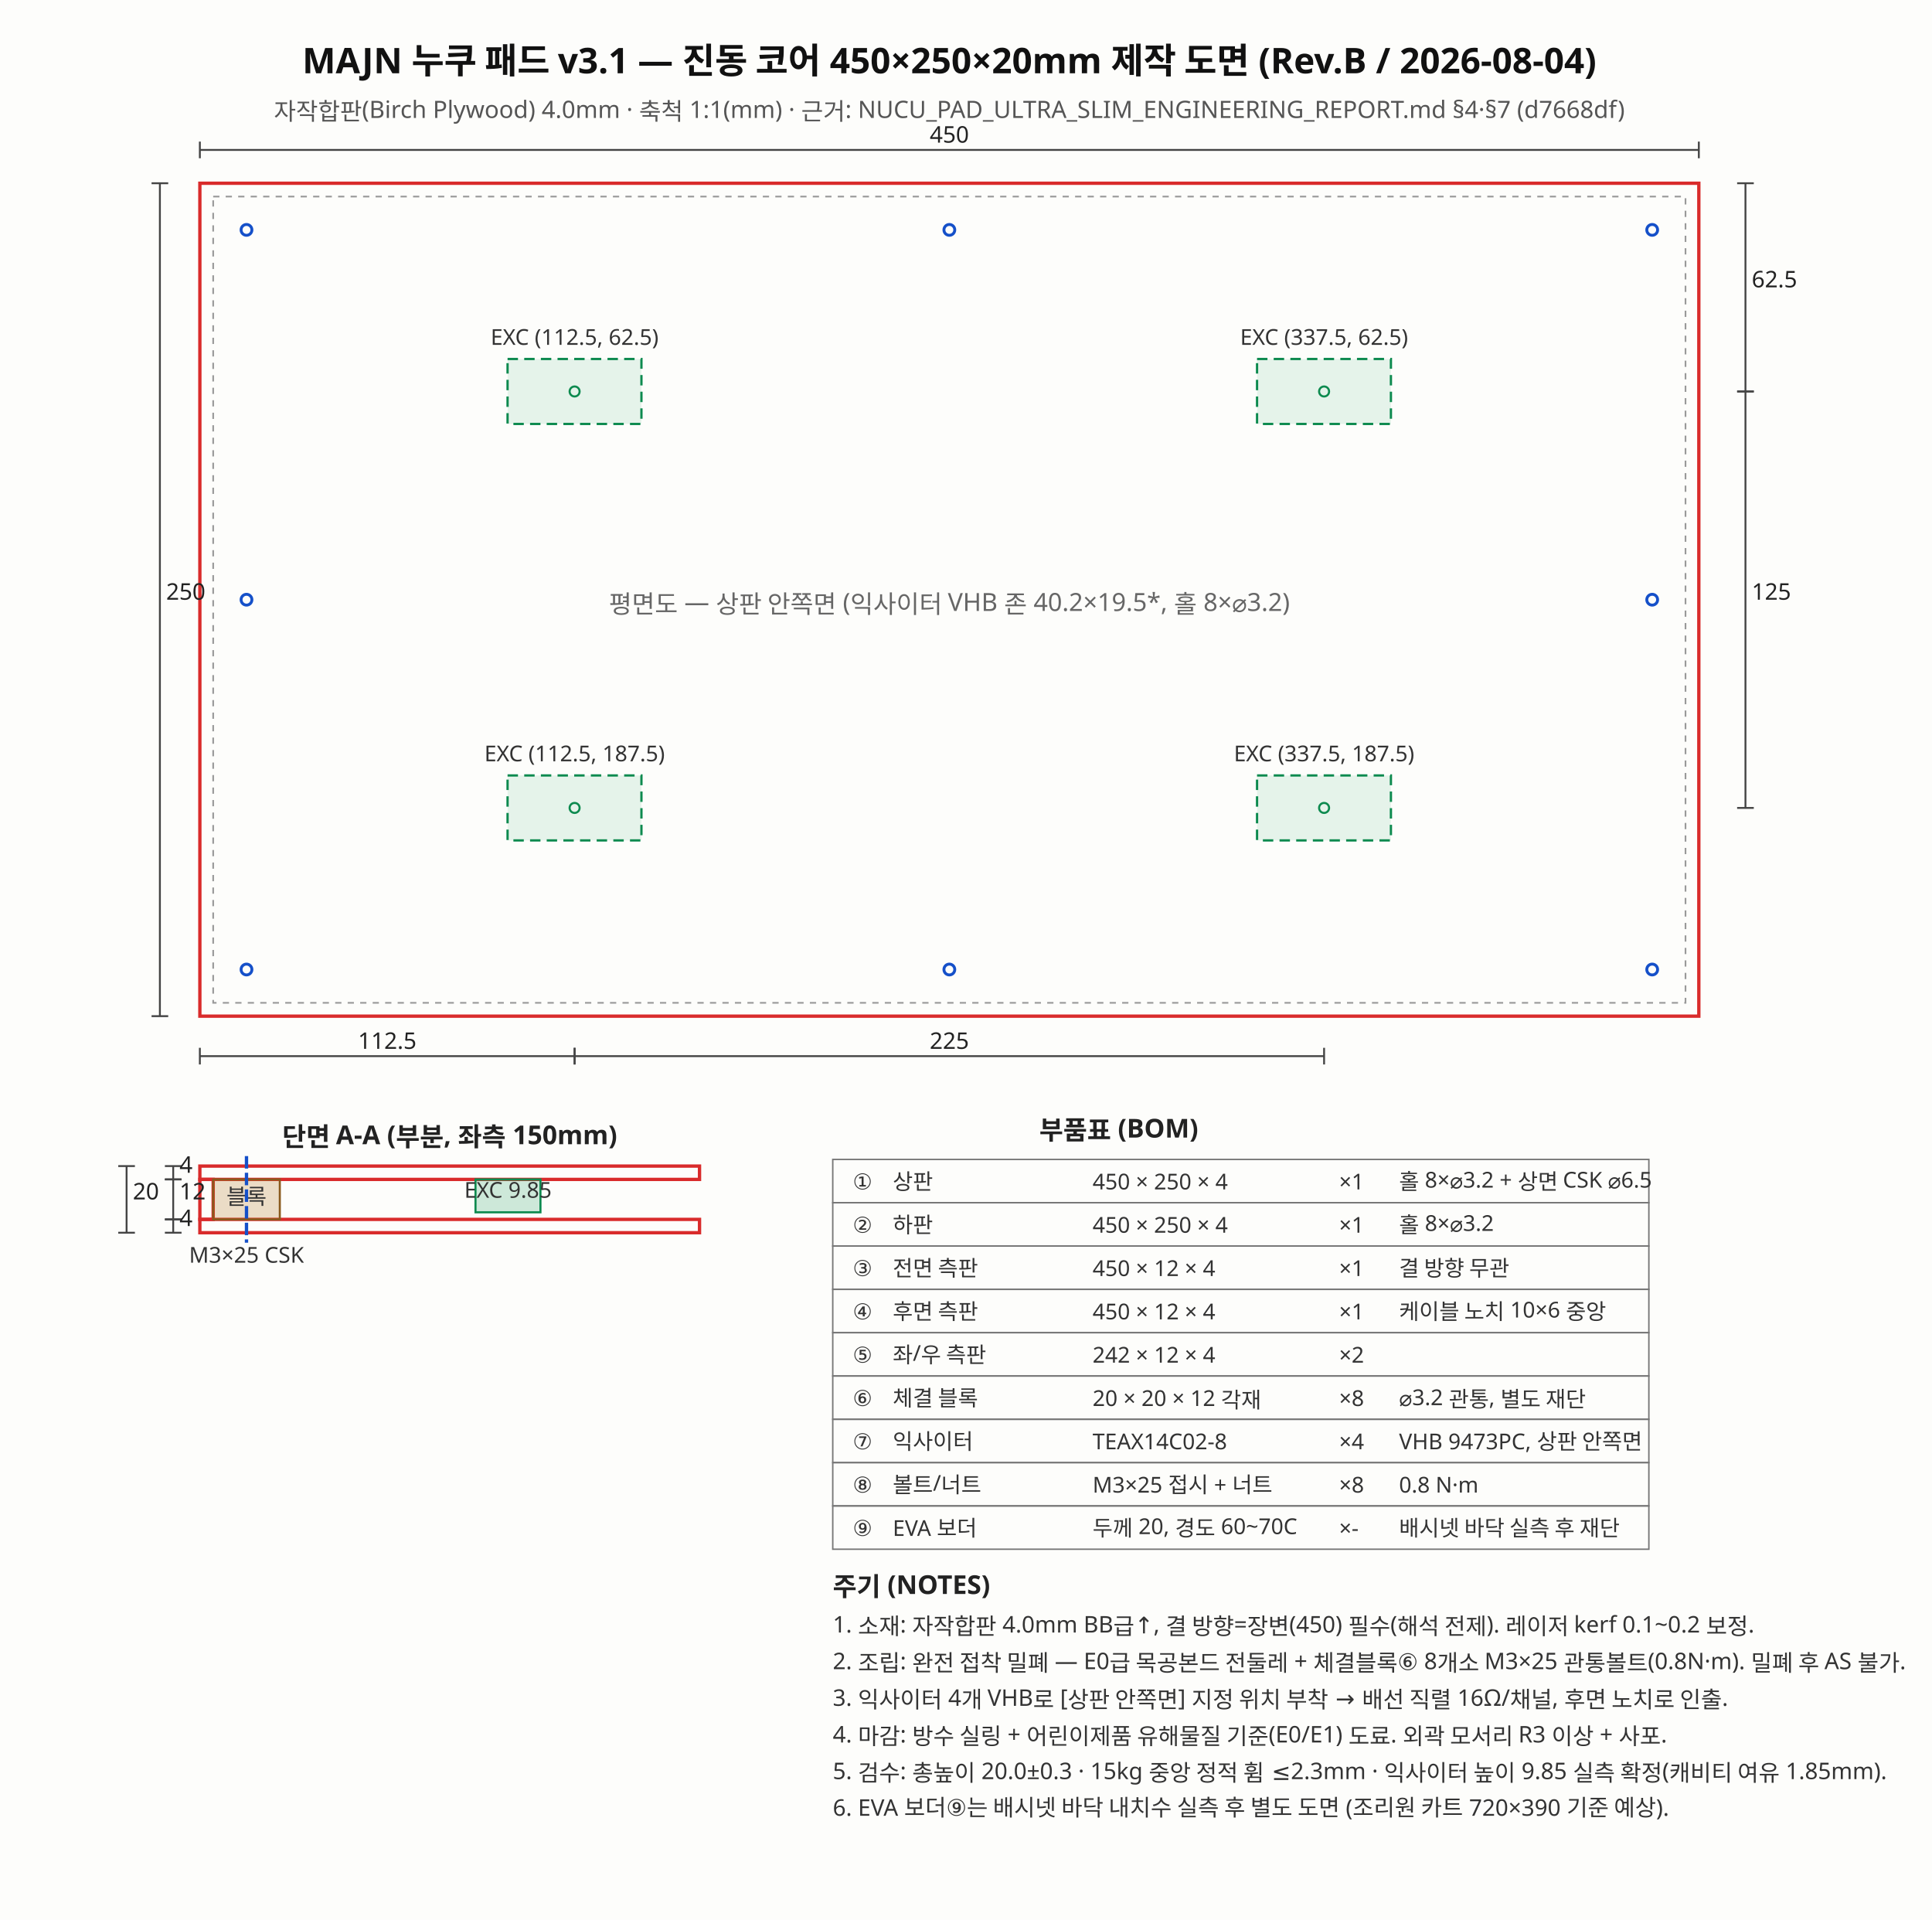
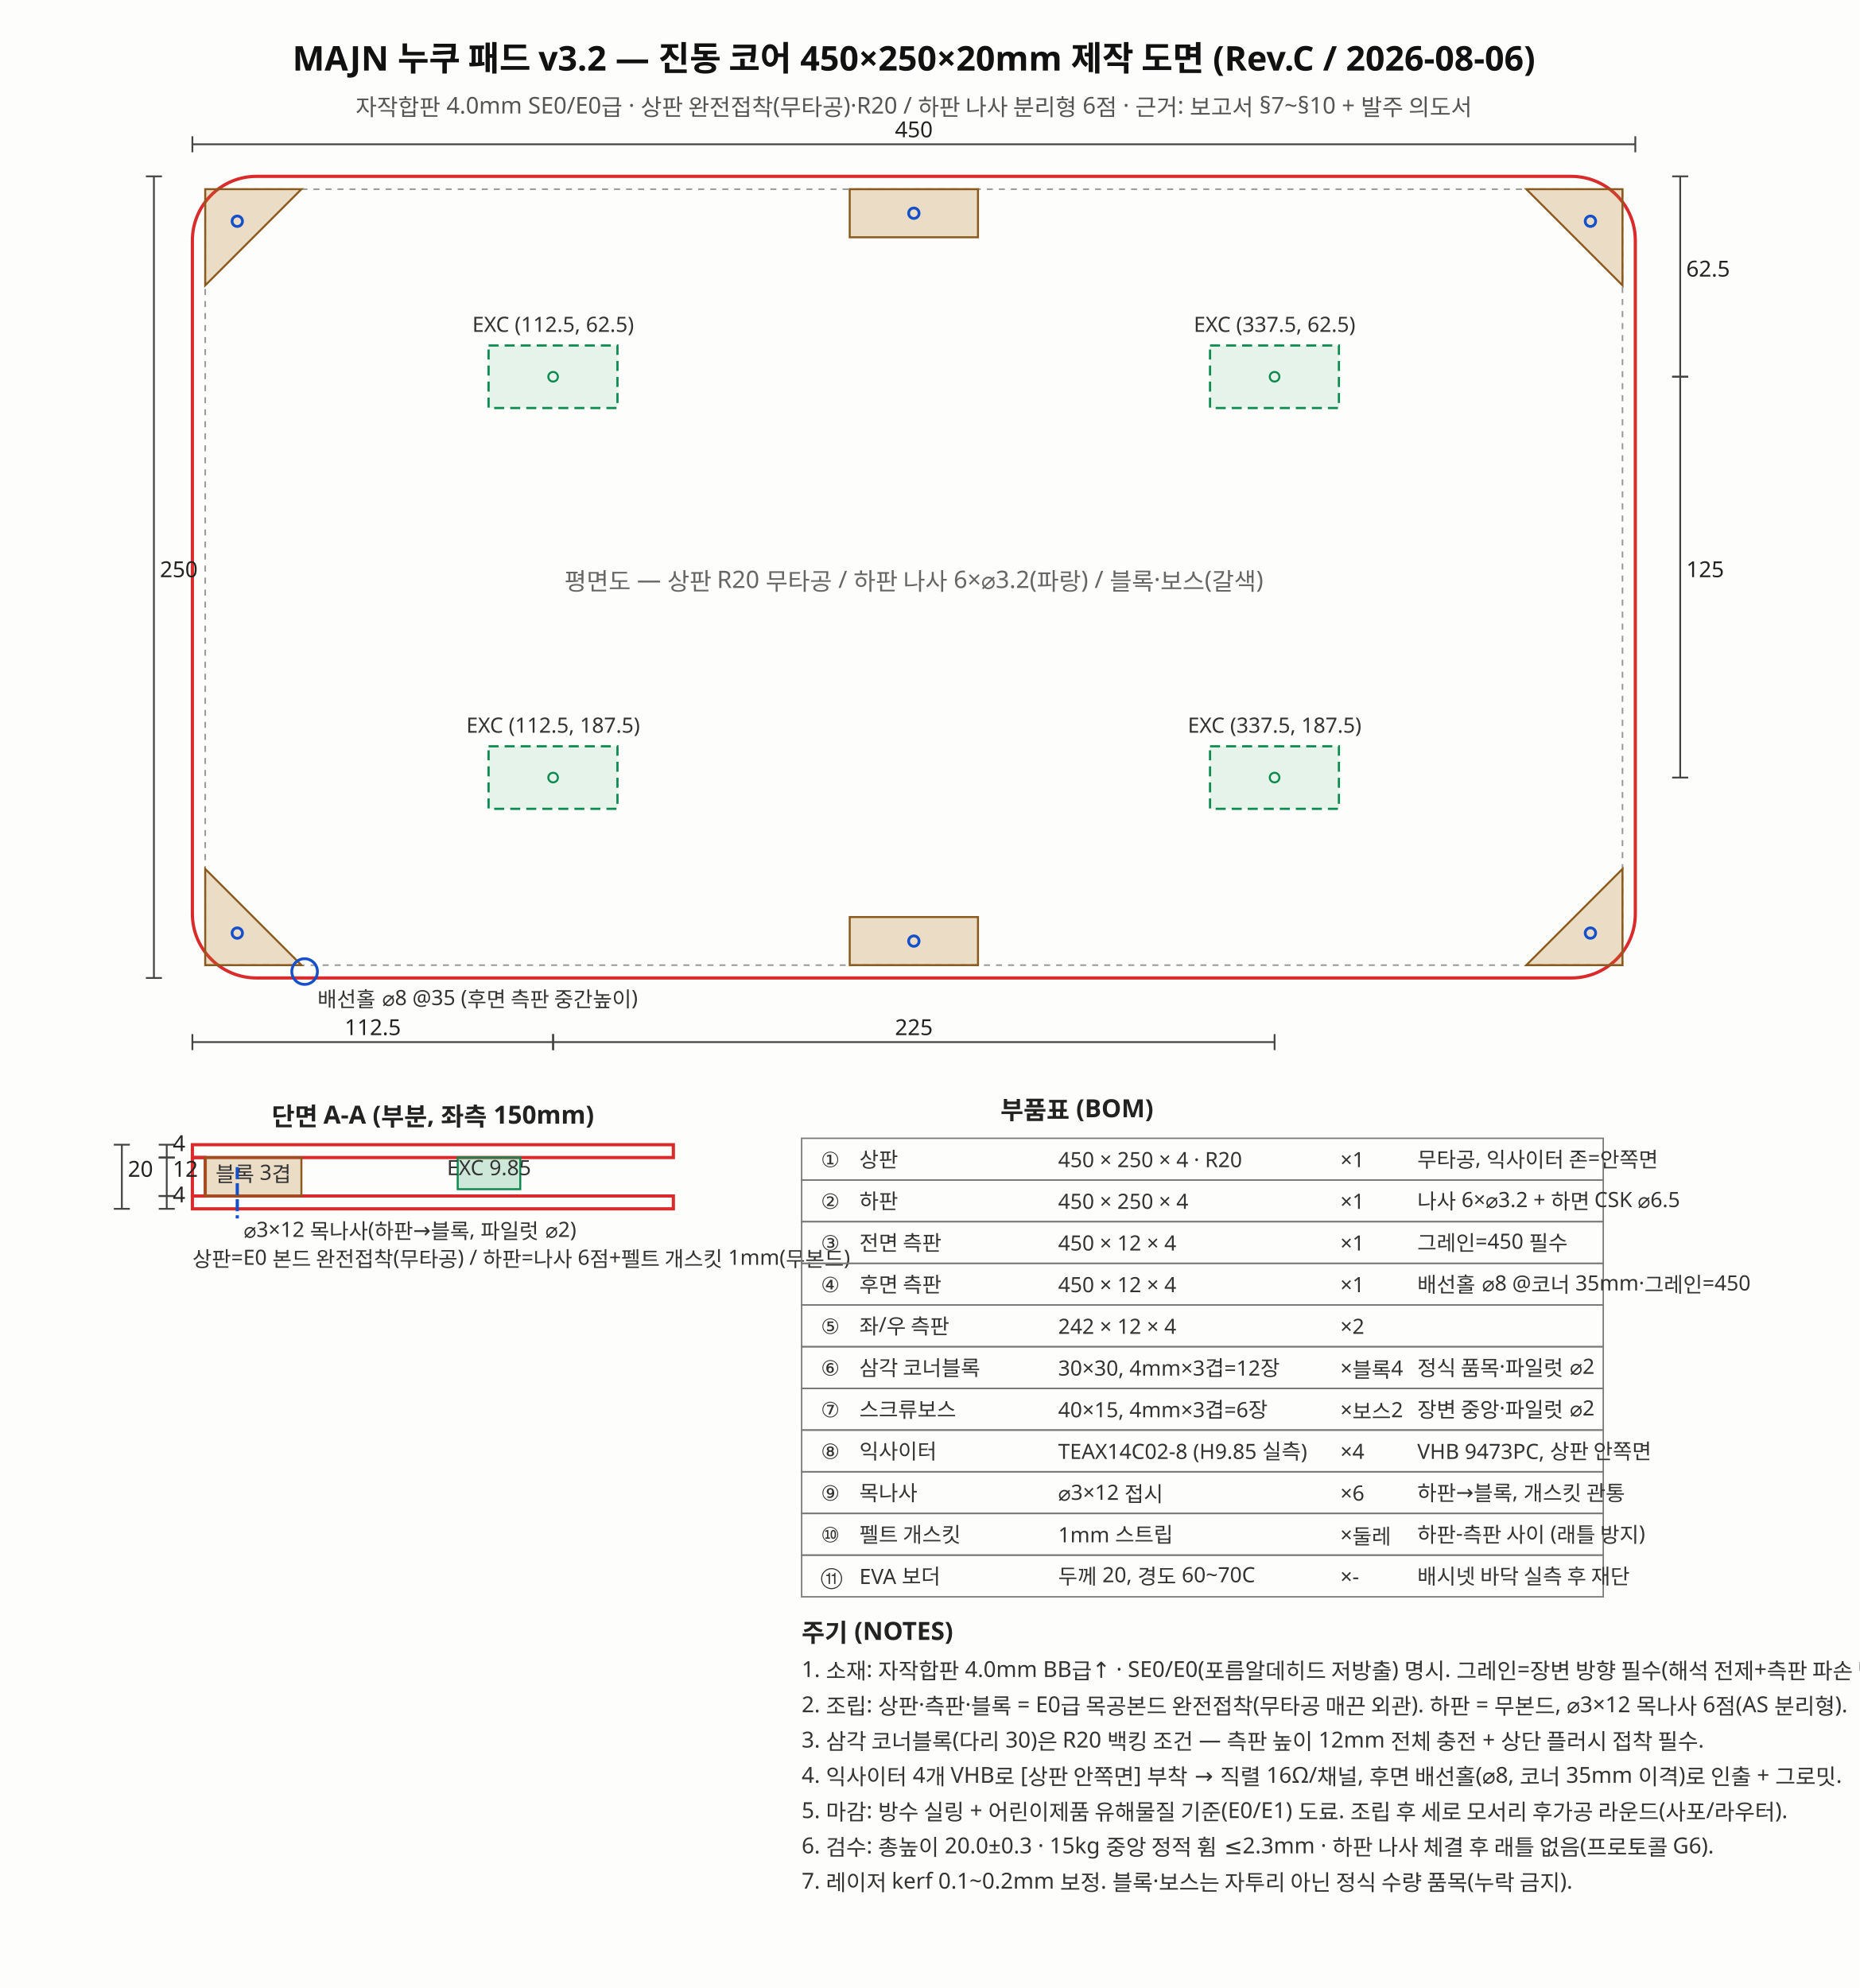
- <svg xmlns="http://www.w3.org/2000/svg" viewBox="0 0 928 922" font-family="'Noto Sans KR', sans-serif">
+ <svg xmlns="http://www.w3.org/2000/svg" viewBox="0 0 928 992" font-family="'Noto Sans KR', sans-serif">
  <style>
  .cut { fill: none; stroke: #d92b2b; stroke-width: 1.6; }
  .ref { fill: rgba(16,150,80,0.10); stroke: #0d8a4f; stroke-width: 1.1; stroke-dasharray: 5 3; }
  .refc { fill: none; stroke: #0d8a4f; stroke-width: 1; }
  .wallref { fill: none; stroke: #999; stroke-width: 0.8; stroke-dasharray: 3 3; }
  .hole { fill: none; stroke: #1550c9; stroke-width: 1.4; }
  .block { fill: rgba(180,120,40,0.25); stroke: #8a5a1d; stroke-width: 1; }
  .exc { fill: rgba(16,150,80,0.2); stroke: #0d8a4f; stroke-width: 1; }
  .bolt { stroke: #1550c9; stroke-width: 1.6; stroke-dasharray: 6 2; }
  .dim { stroke: #444; stroke-width: 0.9; }
  .tbl { fill: none; stroke: #777; stroke-width: 0.7; }
  .title { font-size: 17px; font-weight: 700; fill: #111; }
  .sub { font-size: 11.5px; fill: #555; }
  .cap { font-size: 12px; fill: #666; }
  .cap2 { font-size: 12.5px; font-weight: 700; fill: #222; }
  .dt { font-size: 11px; fill: #222; }
  .small { font-size: 10.5px; fill: #333; }
  .note { font-size: 11px; fill: #333; }
-   text { dominant-baseline: auto; }
</style>
  <rect width="100%" height="100%" fill="#fdfdfb" />
  <g>
-     <text x="456.0" y="35.2" class="title" text-anchor="middle">MAJN 누쿠 패드 v3.1 — 진동 코어 450×250×20mm 제작 도면 (Rev.B / 2026-08-04)</text>
-     <text x="456.0" y="57.6" class="sub" text-anchor="middle">자작합판(Birch Plywood) 4.0mm · 축척 1:1(mm) · 근거: NUCU_PAD_ULTRA_SLIM_ENGINEERING_REPORT.md §4·§7 (d7668df)</text>
-     <rect x="96.0" y="88.0" width="720.0" height="400.0" rx="0" class="cut" />
-     <rect x="243.8" y="172.4" width="64.3" height="31.2" rx="0" class="ref" />
+     <text x="456.0" y="35.2" class="title" text-anchor="middle">MAJN 누쿠 패드 v3.2 — 진동 코어 450×250×20mm 제작 도면 (Rev.C / 2026-08-06)</text>
+     <text x="456.0" y="57.6" class="sub" text-anchor="middle">자작합판 4.0mm SE0/E0급 · 상판 완전접착(무타공)·R20 / 하판 나사 분리형 6점 · 근거: 보고서 §7~§10 + 발주 의도서</text>
+     <rect x="96.0" y="88.0" width="720.0" height="400.0" rx="32.0" class="cut" />
+     <rect x="243.8" y="172.4" width="64.3" height="31.2" rx="0.0" class="ref" />
    <circle cx="276.0" cy="188.0" r="2.4" class="refc" />
    <text x="276.0" y="165.6" class="small" text-anchor="middle">EXC (112.5, 62.5)</text>
-     <rect x="603.8" y="172.4" width="64.3" height="31.2" rx="0" class="ref" />
+     <rect x="603.8" y="172.4" width="64.3" height="31.2" rx="0.0" class="ref" />
    <circle cx="636.0" cy="188.0" r="2.4" class="refc" />
    <text x="636.0" y="165.6" class="small" text-anchor="middle">EXC (337.5, 62.5)</text>
-     <rect x="243.8" y="372.4" width="64.3" height="31.2" rx="0" class="ref" />
+     <rect x="243.8" y="372.4" width="64.3" height="31.2" rx="0.0" class="ref" />
    <circle cx="276.0" cy="388.0" r="2.4" class="refc" />
    <text x="276.0" y="365.6" class="small" text-anchor="middle">EXC (112.5, 187.5)</text>
-     <rect x="603.8" y="372.4" width="64.3" height="31.2" rx="0" class="ref" />
+     <rect x="603.8" y="372.4" width="64.3" height="31.2" rx="0.0" class="ref" />
    <circle cx="636.0" cy="388.0" r="2.4" class="refc" />
    <text x="636.0" y="365.6" class="small" text-anchor="middle">EXC (337.5, 187.5)</text>
+     <rect x="102.4" y="94.4" width="707.2" height="387.2" rx="0.0" class="wallref" />
+     <path d="M 102.4 94.4 L 150.4 94.4 L 102.4 142.4 Z" class="block" />
+     <path d="M 809.6 94.4 L 761.6 94.4 L 809.6 142.4 Z" class="block" />
+     <path d="M 102.4 481.6 L 150.4 481.6 L 102.4 433.6 Z" class="block" />
+     <path d="M 809.6 481.6 L 761.6 481.6 L 809.6 433.6 Z" class="block" />
+     <rect x="424.0" y="94.4" width="64.0" height="24.0" rx="0.0" class="block" />
+     <rect x="424.0" y="457.6" width="64.0" height="24.0" rx="0.0" class="block" />
    <circle cx="118.4" cy="110.4" r="2.6" class="hole" />
    <circle cx="793.6" cy="110.4" r="2.6" class="hole" />
    <circle cx="118.4" cy="465.6" r="2.6" class="hole" />
    <circle cx="793.6" cy="465.6" r="2.6" class="hole" />
-     <circle cx="456.0" cy="110.4" r="2.6" class="hole" />
-     <circle cx="456.0" cy="465.6" r="2.6" class="hole" />
-     <circle cx="118.4" cy="288.0" r="2.6" class="hole" />
-     <circle cx="793.6" cy="288.0" r="2.6" class="hole" />
-     <rect x="102.4" y="94.4" width="707.2" height="387.2" rx="0" class="wallref" />
-     <text x="456.0" y="294.4" class="cap" text-anchor="middle">평면도 — 상판 안쪽면 (익사이터 VHB 존 40.2×19.5*, 홀 8×⌀3.2)</text>
+     <circle cx="456.0" cy="106.4" r="2.6" class="hole" />
+     <circle cx="456.0" cy="469.6" r="2.6" class="hole" />
+     <circle cx="152.0" cy="484.8" r="6.4" class="hole" />
+     <text x="158.4" y="502.4" class="small" text-anchor="start">배선홀 ⌀8 @35 (후면 측판 중간높이)</text>
+     <text x="456.0" y="294.4" class="cap" text-anchor="middle">평면도 — 상판 R20 무타공 / 하판 나사 6×⌀3.2(파랑) / 블록·보스(갈색)</text>
    <line x1="96.0" y1="72.0" x2="816.0" y2="72.0" class="dim" />
    <line x1="96.0" y1="68.0" x2="96.0" y2="76.0" class="dim" />
    <line x1="816.0" y1="68.0" x2="816.0" y2="76.0" class="dim" />
    <text x="456.0" y="68.5" class="dt" text-anchor="middle">450</text>
    <line x1="76.8" y1="88.0" x2="76.8" y2="488.0" class="dim" />
    <line x1="72.8" y1="88.0" x2="80.8" y2="88.0" class="dim" />
    <line x1="72.8" y1="488.0" x2="80.8" y2="488.0" class="dim" />
    <text x="79.8" y="288.0" class="dt" text-anchor="start">250</text>
-     <line x1="96.0" y1="507.2" x2="276.0" y2="507.2" class="dim" />
-     <line x1="96.0" y1="503.2" x2="96.0" y2="511.2" class="dim" />
-     <line x1="276.0" y1="503.2" x2="276.0" y2="511.2" class="dim" />
-     <text x="186.0" y="503.7" class="dt" text-anchor="middle">112.5</text>
-     <line x1="276.0" y1="507.2" x2="636.0" y2="507.2" class="dim" />
-     <line x1="276.0" y1="503.2" x2="276.0" y2="511.2" class="dim" />
-     <line x1="636.0" y1="503.2" x2="636.0" y2="511.2" class="dim" />
-     <text x="456.0" y="503.7" class="dt" text-anchor="middle">225</text>
+     <line x1="96.0" y1="520.0" x2="276.0" y2="520.0" class="dim" />
+     <line x1="96.0" y1="516.0" x2="96.0" y2="524.0" class="dim" />
+     <line x1="276.0" y1="516.0" x2="276.0" y2="524.0" class="dim" />
+     <text x="186.0" y="516.5" class="dt" text-anchor="middle">112.5</text>
+     <line x1="276.0" y1="520.0" x2="636.0" y2="520.0" class="dim" />
+     <line x1="276.0" y1="516.0" x2="276.0" y2="524.0" class="dim" />
+     <line x1="636.0" y1="516.0" x2="636.0" y2="524.0" class="dim" />
+     <text x="456.0" y="516.5" class="dt" text-anchor="middle">225</text>
    <line x1="838.4" y1="88.0" x2="838.4" y2="188.0" class="dim" />
    <line x1="834.4" y1="88.0" x2="842.4" y2="88.0" class="dim" />
    <line x1="834.4" y1="188.0" x2="842.4" y2="188.0" class="dim" />
    <text x="841.4" y="138.0" class="dt" text-anchor="start">62.5</text>
    <line x1="838.4" y1="188.0" x2="838.4" y2="388.0" class="dim" />
    <line x1="834.4" y1="188.0" x2="842.4" y2="188.0" class="dim" />
    <line x1="834.4" y1="388.0" x2="842.4" y2="388.0" class="dim" />
    <text x="841.4" y="288.0" class="dt" text-anchor="start">125</text>
-     <text x="216.0" y="550.4" class="cap2" text-anchor="middle">단면 A-A (부분, 좌측 150mm)</text>
-     <rect x="96.0" y="560.0" width="240.0" height="6.4" rx="0" class="cut" />
-     <rect x="96.0" y="585.6" width="240.0" height="6.4" rx="0" class="cut" />
-     <rect x="96.0" y="566.4" width="6.4" height="19.2" rx="0" class="cut" />
-     <rect x="102.4" y="566.4" width="32.0" height="19.2" rx="0" class="block" />
-     <text x="118.4" y="578.4" class="small" text-anchor="middle">블록</text>
-     <rect x="228.4" y="566.4" width="31.2" height="15.8" rx="0" class="exc" />
-     <text x="244.0" y="575.2" class="small" text-anchor="middle">EXC 9.85</text>
-     <line x1="83.2" y1="560.0" x2="83.2" y2="566.4" class="dim" />
-     <line x1="79.2" y1="560.0" x2="87.2" y2="560.0" class="dim" />
-     <line x1="79.2" y1="566.4" x2="87.2" y2="566.4" class="dim" />
-     <text x="86.2" y="563.2" class="dt" text-anchor="start">4</text>
-     <line x1="83.2" y1="566.4" x2="83.2" y2="585.6" class="dim" />
-     <line x1="79.2" y1="566.4" x2="87.2" y2="566.4" class="dim" />
-     <line x1="79.2" y1="585.6" x2="87.2" y2="585.6" class="dim" />
-     <text x="86.2" y="576.0" class="dt" text-anchor="start">12</text>
-     <line x1="83.2" y1="585.6" x2="83.2" y2="592.0" class="dim" />
-     <line x1="79.2" y1="585.6" x2="87.2" y2="585.6" class="dim" />
-     <line x1="79.2" y1="592.0" x2="87.2" y2="592.0" class="dim" />
-     <text x="86.2" y="588.8" class="dt" text-anchor="start">4</text>
-     <line x1="60.8" y1="560.0" x2="60.8" y2="592.0" class="dim" />
-     <line x1="56.8" y1="560.0" x2="64.8" y2="560.0" class="dim" />
-     <line x1="56.8" y1="592.0" x2="64.8" y2="592.0" class="dim" />
-     <text x="63.8" y="576.0" class="dt" text-anchor="start">20</text>
-     <line x1="118.4" y1="555.2" x2="118.4" y2="596.8" class="bolt" />
-     <text x="118.4" y="606.4" class="small" text-anchor="middle">M3×25 CSK</text>
-     <text x="499.2" y="547.2" class="cap2" text-anchor="start">부품표 (BOM)</text>
-     <rect x="400.0" y="556.8" width="392.0" height="20.8" class="tbl" />
-     <text x="409.6" y="571.2" class="small" text-anchor="start">①</text>
-     <text x="428.8" y="571.2" class="small" text-anchor="start">상판</text>
-     <text x="524.8" y="571.2" class="small" text-anchor="start">450 × 250 × 4</text>
-     <text x="643.2" y="571.2" class="small" text-anchor="start">×1</text>
-     <text x="672.0" y="571.2" class="small" text-anchor="start">홀 8×⌀3.2 + 상면 CSK ⌀6.5</text>
-     <rect x="400.0" y="577.6" width="392.0" height="20.8" class="tbl" />
-     <text x="409.6" y="592.0" class="small" text-anchor="start">②</text>
-     <text x="428.8" y="592.0" class="small" text-anchor="start">하판</text>
-     <text x="524.8" y="592.0" class="small" text-anchor="start">450 × 250 × 4</text>
-     <text x="643.2" y="592.0" class="small" text-anchor="start">×1</text>
-     <text x="672.0" y="592.0" class="small" text-anchor="start">홀 8×⌀3.2</text>
-     <rect x="400.0" y="598.4" width="392.0" height="20.8" class="tbl" />
-     <text x="409.6" y="612.8" class="small" text-anchor="start">③</text>
-     <text x="428.8" y="612.8" class="small" text-anchor="start">전면 측판</text>
-     <text x="524.8" y="612.8" class="small" text-anchor="start">450 × 12 × 4</text>
-     <text x="643.2" y="612.8" class="small" text-anchor="start">×1</text>
-     <text x="672.0" y="612.8" class="small" text-anchor="start">결 방향 무관</text>
-     <rect x="400.0" y="619.2" width="392.0" height="20.8" class="tbl" />
-     <text x="409.6" y="633.6" class="small" text-anchor="start">④</text>
-     <text x="428.8" y="633.6" class="small" text-anchor="start">후면 측판</text>
-     <text x="524.8" y="633.6" class="small" text-anchor="start">450 × 12 × 4</text>
-     <text x="643.2" y="633.6" class="small" text-anchor="start">×1</text>
-     <text x="672.0" y="633.6" class="small" text-anchor="start">케이블 노치 10×6 중앙</text>
-     <rect x="400.0" y="640.0" width="392.0" height="20.8" class="tbl" />
-     <text x="409.6" y="654.4" class="small" text-anchor="start">⑤</text>
-     <text x="428.8" y="654.4" class="small" text-anchor="start">좌/우 측판</text>
-     <text x="524.8" y="654.4" class="small" text-anchor="start">242 × 12 × 4</text>
-     <text x="643.2" y="654.4" class="small" text-anchor="start">×2</text>
-     <text x="672.0" y="654.4" class="small" text-anchor="start" />
-     <rect x="400.0" y="660.8" width="392.0" height="20.8" class="tbl" />
-     <text x="409.6" y="675.2" class="small" text-anchor="start">⑥</text>
-     <text x="428.8" y="675.2" class="small" text-anchor="start">체결 블록</text>
-     <text x="524.8" y="675.2" class="small" text-anchor="start">20 × 20 × 12 각재</text>
-     <text x="643.2" y="675.2" class="small" text-anchor="start">×8</text>
-     <text x="672.0" y="675.2" class="small" text-anchor="start">⌀3.2 관통, 별도 재단</text>
-     <rect x="400.0" y="681.6" width="392.0" height="20.8" class="tbl" />
-     <text x="409.6" y="696.0" class="small" text-anchor="start">⑦</text>
-     <text x="428.8" y="696.0" class="small" text-anchor="start">익사이터</text>
-     <text x="524.8" y="696.0" class="small" text-anchor="start">TEAX14C02-8</text>
-     <text x="643.2" y="696.0" class="small" text-anchor="start">×4</text>
-     <text x="672.0" y="696.0" class="small" text-anchor="start">VHB 9473PC, 상판 안쪽면</text>
-     <rect x="400.0" y="702.4" width="392.0" height="20.8" class="tbl" />
-     <text x="409.6" y="716.8" class="small" text-anchor="start">⑧</text>
-     <text x="428.8" y="716.8" class="small" text-anchor="start">볼트/너트</text>
-     <text x="524.8" y="716.8" class="small" text-anchor="start">M3×25 접시 + 너트</text>
-     <text x="643.2" y="716.8" class="small" text-anchor="start">×8</text>
-     <text x="672.0" y="716.8" class="small" text-anchor="start">0.8 N·m</text>
-     <rect x="400.0" y="723.2" width="392.0" height="20.8" class="tbl" />
-     <text x="409.6" y="737.6" class="small" text-anchor="start">⑨</text>
-     <text x="428.8" y="737.6" class="small" text-anchor="start">EVA 보더</text>
-     <text x="524.8" y="737.6" class="small" text-anchor="start">두께 20, 경도 60~70C</text>
-     <text x="643.2" y="737.6" class="small" text-anchor="start">×-</text>
-     <text x="672.0" y="737.6" class="small" text-anchor="start">배시넷 바닥 실측 후 재단</text>
-     <text x="400.0" y="766.4" class="cap2" text-anchor="start">주기 (NOTES)</text>
-     <text x="400.0" y="784.0" class="note" text-anchor="start">1. 소재: 자작합판 4.0mm BB급↑, 결 방향=장변(450) 필수(해석 전제). 레이저 kerf 0.1~0.2 보정.</text>
-     <text x="400.0" y="801.6" class="note" text-anchor="start">2. 조립: 완전 접착 밀폐 — E0급 목공본드 전둘레 + 체결블록⑥ 8개소 M3×25 관통볼트(0.8N·m). 밀폐 후 AS 불가.</text>
-     <text x="400.0" y="819.2" class="note" text-anchor="start">3. 익사이터 4개 VHB로 [상판 안쪽면] 지정 위치 부착 → 배선 직렬 16Ω/채널, 후면 노치로 인출.</text>
-     <text x="400.0" y="836.8" class="note" text-anchor="start">4. 마감: 방수 실링 + 어린이제품 유해물질 기준(E0/E1) 도료. 외곽 모서리 R3 이상 + 사포.</text>
-     <text x="400.0" y="854.4" class="note" text-anchor="start">5. 검수: 총높이 20.0±0.3 · 15kg 중앙 정적 휨 ≤2.3mm · 익사이터 높이 9.85 실측 확정(캐비티 여유 1.85mm).</text>
-     <text x="400.0" y="872.0" class="note" text-anchor="start">6. EVA 보더⑨는 배시넷 바닥 내치수 실측 후 별도 도면 (조리원 카트 720×390 기준 예상).</text>
+     <text x="216.0" y="561.6" class="cap2" text-anchor="middle">단면 A-A (부분, 좌측 150mm)</text>
+     <rect x="96.0" y="571.2" width="240.0" height="6.4" rx="0.0" class="cut" />
+     <rect x="96.0" y="596.8" width="240.0" height="6.4" rx="0.0" class="cut" />
+     <rect x="96.0" y="577.6" width="6.4" height="19.2" rx="0.0" class="cut" />
+     <rect x="102.4" y="577.6" width="48.0" height="19.2" rx="0.0" class="block" />
+     <text x="126.4" y="589.6" class="small" text-anchor="middle">블록 3겹</text>
+     <rect x="228.4" y="577.6" width="31.2" height="15.8" rx="0.0" class="exc" />
+     <text x="244.0" y="586.4" class="small" text-anchor="middle">EXC 9.85</text>
+     <line x1="83.2" y1="571.2" x2="83.2" y2="577.6" class="dim" />
+     <line x1="79.2" y1="571.2" x2="87.2" y2="571.2" class="dim" />
+     <line x1="79.2" y1="577.6" x2="87.2" y2="577.6" class="dim" />
+     <text x="86.2" y="574.4" class="dt" text-anchor="start">4</text>
+     <line x1="83.2" y1="577.6" x2="83.2" y2="596.8" class="dim" />
+     <line x1="79.2" y1="577.6" x2="87.2" y2="577.6" class="dim" />
+     <line x1="79.2" y1="596.8" x2="87.2" y2="596.8" class="dim" />
+     <text x="86.2" y="587.2" class="dt" text-anchor="start">12</text>
+     <line x1="83.2" y1="596.8" x2="83.2" y2="603.2" class="dim" />
+     <line x1="79.2" y1="596.8" x2="87.2" y2="596.8" class="dim" />
+     <line x1="79.2" y1="603.2" x2="87.2" y2="603.2" class="dim" />
+     <text x="86.2" y="600.0" class="dt" text-anchor="start">4</text>
+     <line x1="60.8" y1="571.2" x2="60.8" y2="603.2" class="dim" />
+     <line x1="56.8" y1="571.2" x2="64.8" y2="571.2" class="dim" />
+     <line x1="56.8" y1="603.2" x2="64.8" y2="603.2" class="dim" />
+     <text x="63.8" y="587.2" class="dt" text-anchor="start">20</text>
+     <line x1="118.4" y1="582.4" x2="118.4" y2="608.0" class="bolt" />
+     <text x="121.6" y="617.6" class="small" text-anchor="start">⌀3×12 목나사(하판→블록, 파일럿 ⌀2)</text>
+     <text x="96.0" y="632.0" class="small" text-anchor="start">상판=E0 본드 완전접착(무타공) / 하판=나사 6점+펠트 개스킷 1mm(무본드)</text>
+     <text x="499.2" y="558.4" class="cap2" text-anchor="start">부품표 (BOM)</text>
+     <rect x="400.0" y="568.0" width="400.0" height="20.8" class="tbl" />
+     <text x="409.6" y="582.4" class="small" text-anchor="start">①</text>
+     <text x="428.8" y="582.4" class="small" text-anchor="start">상판</text>
+     <text x="528.0" y="582.4" class="small" text-anchor="start">450 × 250 × 4 · R20</text>
+     <text x="668.8" y="582.4" class="small" text-anchor="start">×1</text>
+     <text x="707.2" y="582.4" class="small" text-anchor="start">무타공, 익사이터 존=안쪽면</text>
+     <rect x="400.0" y="588.8" width="400.0" height="20.8" class="tbl" />
+     <text x="409.6" y="603.2" class="small" text-anchor="start">②</text>
+     <text x="428.8" y="603.2" class="small" text-anchor="start">하판</text>
+     <text x="528.0" y="603.2" class="small" text-anchor="start">450 × 250 × 4</text>
+     <text x="668.8" y="603.2" class="small" text-anchor="start">×1</text>
+     <text x="707.2" y="603.2" class="small" text-anchor="start">나사 6×⌀3.2 + 하면 CSK ⌀6.5</text>
+     <rect x="400.0" y="609.6" width="400.0" height="20.8" class="tbl" />
+     <text x="409.6" y="624.0" class="small" text-anchor="start">③</text>
+     <text x="428.8" y="624.0" class="small" text-anchor="start">전면 측판</text>
+     <text x="528.0" y="624.0" class="small" text-anchor="start">450 × 12 × 4</text>
+     <text x="668.8" y="624.0" class="small" text-anchor="start">×1</text>
+     <text x="707.2" y="624.0" class="small" text-anchor="start">그레인=450 필수</text>
+     <rect x="400.0" y="630.4" width="400.0" height="20.8" class="tbl" />
+     <text x="409.6" y="644.8" class="small" text-anchor="start">④</text>
+     <text x="428.8" y="644.8" class="small" text-anchor="start">후면 측판</text>
+     <text x="528.0" y="644.8" class="small" text-anchor="start">450 × 12 × 4</text>
+     <text x="668.8" y="644.8" class="small" text-anchor="start">×1</text>
+     <text x="707.2" y="644.8" class="small" text-anchor="start">배선홀 ⌀8 @코너 35mm·그레인=450</text>
+     <rect x="400.0" y="651.2" width="400.0" height="20.8" class="tbl" />
+     <text x="409.6" y="665.6" class="small" text-anchor="start">⑤</text>
+     <text x="428.8" y="665.6" class="small" text-anchor="start">좌/우 측판</text>
+     <text x="528.0" y="665.6" class="small" text-anchor="start">242 × 12 × 4</text>
+     <text x="668.8" y="665.6" class="small" text-anchor="start">×2</text>
+     <text x="707.2" y="665.6" class="small" text-anchor="start" />
+     <rect x="400.0" y="672.0" width="400.0" height="20.8" class="tbl" />
+     <text x="409.6" y="686.4" class="small" text-anchor="start">⑥</text>
+     <text x="428.8" y="686.4" class="small" text-anchor="start">삼각 코너블록</text>
+     <text x="528.0" y="686.4" class="small" text-anchor="start">30×30, 4mm×3겹=12장</text>
+     <text x="668.8" y="686.4" class="small" text-anchor="start">×블록4</text>
+     <text x="707.2" y="686.4" class="small" text-anchor="start">정식 품목·파일럿 ⌀2</text>
+     <rect x="400.0" y="692.8" width="400.0" height="20.8" class="tbl" />
+     <text x="409.6" y="707.2" class="small" text-anchor="start">⑦</text>
+     <text x="428.8" y="707.2" class="small" text-anchor="start">스크류보스</text>
+     <text x="528.0" y="707.2" class="small" text-anchor="start">40×15, 4mm×3겹=6장</text>
+     <text x="668.8" y="707.2" class="small" text-anchor="start">×보스2</text>
+     <text x="707.2" y="707.2" class="small" text-anchor="start">장변 중앙·파일럿 ⌀2</text>
+     <rect x="400.0" y="713.6" width="400.0" height="20.8" class="tbl" />
+     <text x="409.6" y="728.0" class="small" text-anchor="start">⑧</text>
+     <text x="428.8" y="728.0" class="small" text-anchor="start">익사이터</text>
+     <text x="528.0" y="728.0" class="small" text-anchor="start">TEAX14C02-8 (H9.85 실측)</text>
+     <text x="668.8" y="728.0" class="small" text-anchor="start">×4</text>
+     <text x="707.2" y="728.0" class="small" text-anchor="start">VHB 9473PC, 상판 안쪽면</text>
+     <rect x="400.0" y="734.4" width="400.0" height="20.8" class="tbl" />
+     <text x="409.6" y="748.8" class="small" text-anchor="start">⑨</text>
+     <text x="428.8" y="748.8" class="small" text-anchor="start">목나사</text>
+     <text x="528.0" y="748.8" class="small" text-anchor="start">⌀3×12 접시</text>
+     <text x="668.8" y="748.8" class="small" text-anchor="start">×6</text>
+     <text x="707.2" y="748.8" class="small" text-anchor="start">하판→블록, 개스킷 관통</text>
+     <rect x="400.0" y="755.2" width="400.0" height="20.8" class="tbl" />
+     <text x="409.6" y="769.6" class="small" text-anchor="start">⑩</text>
+     <text x="428.8" y="769.6" class="small" text-anchor="start">펠트 개스킷</text>
+     <text x="528.0" y="769.6" class="small" text-anchor="start">1mm 스트립</text>
+     <text x="668.8" y="769.6" class="small" text-anchor="start">×둘레</text>
+     <text x="707.2" y="769.6" class="small" text-anchor="start">하판-측판 사이 (래틀 방지)</text>
+     <rect x="400.0" y="776.0" width="400.0" height="20.8" class="tbl" />
+     <text x="409.6" y="790.4" class="small" text-anchor="start">⑪</text>
+     <text x="428.8" y="790.4" class="small" text-anchor="start">EVA 보더</text>
+     <text x="528.0" y="790.4" class="small" text-anchor="start">두께 20, 경도 60~70C</text>
+     <text x="668.8" y="790.4" class="small" text-anchor="start">×-</text>
+     <text x="707.2" y="790.4" class="small" text-anchor="start">배시넷 바닥 실측 후 재단</text>
+     <text x="400.0" y="819.2" class="cap2" text-anchor="start">주기 (NOTES)</text>
+     <text x="400.0" y="836.8" class="note" text-anchor="start">1. 소재: 자작합판 4.0mm BB급↑ · SE0/E0(포름알데히드 저방출) 명시. 그레인=장변 방향 필수(해석 전제+측판 파손 방지).</text>
+     <text x="400.0" y="854.4" class="note" text-anchor="start">2. 조립: 상판·측판·블록 = E0급 목공본드 완전접착(무타공 매끈 외관). 하판 = 무본드, ⌀3×12 목나사 6점(AS 분리형).</text>
+     <text x="400.0" y="872.0" class="note" text-anchor="start">3. 삼각 코너블록(다리 30)은 R20 백킹 조건 — 측판 높이 12mm 전체 충전 + 상단 플러시 접착 필수.</text>
+     <text x="400.0" y="889.6" class="note" text-anchor="start">4. 익사이터 4개 VHB로 [상판 안쪽면] 부착 → 직렬 16Ω/채널, 후면 배선홀(⌀8, 코너 35mm 이격)로 인출 + 그로밋.</text>
+     <text x="400.0" y="907.2" class="note" text-anchor="start">5. 마감: 방수 실링 + 어린이제품 유해물질 기준(E0/E1) 도료. 조립 후 세로 모서리 후가공 라운드(사포/라우터).</text>
+     <text x="400.0" y="924.8" class="note" text-anchor="start">6. 검수: 총높이 20.0±0.3 · 15kg 중앙 정적 휨 ≤2.3mm · 하판 나사 체결 후 래틀 없음(프로토콜 G6).</text>
+     <text x="400.0" y="942.4" class="note" text-anchor="start">7. 레이저 kerf 0.1~0.2mm 보정. 블록·보스는 자투리 아닌 정식 수량 품목(누락 금지).</text>
  </g>
</svg>
